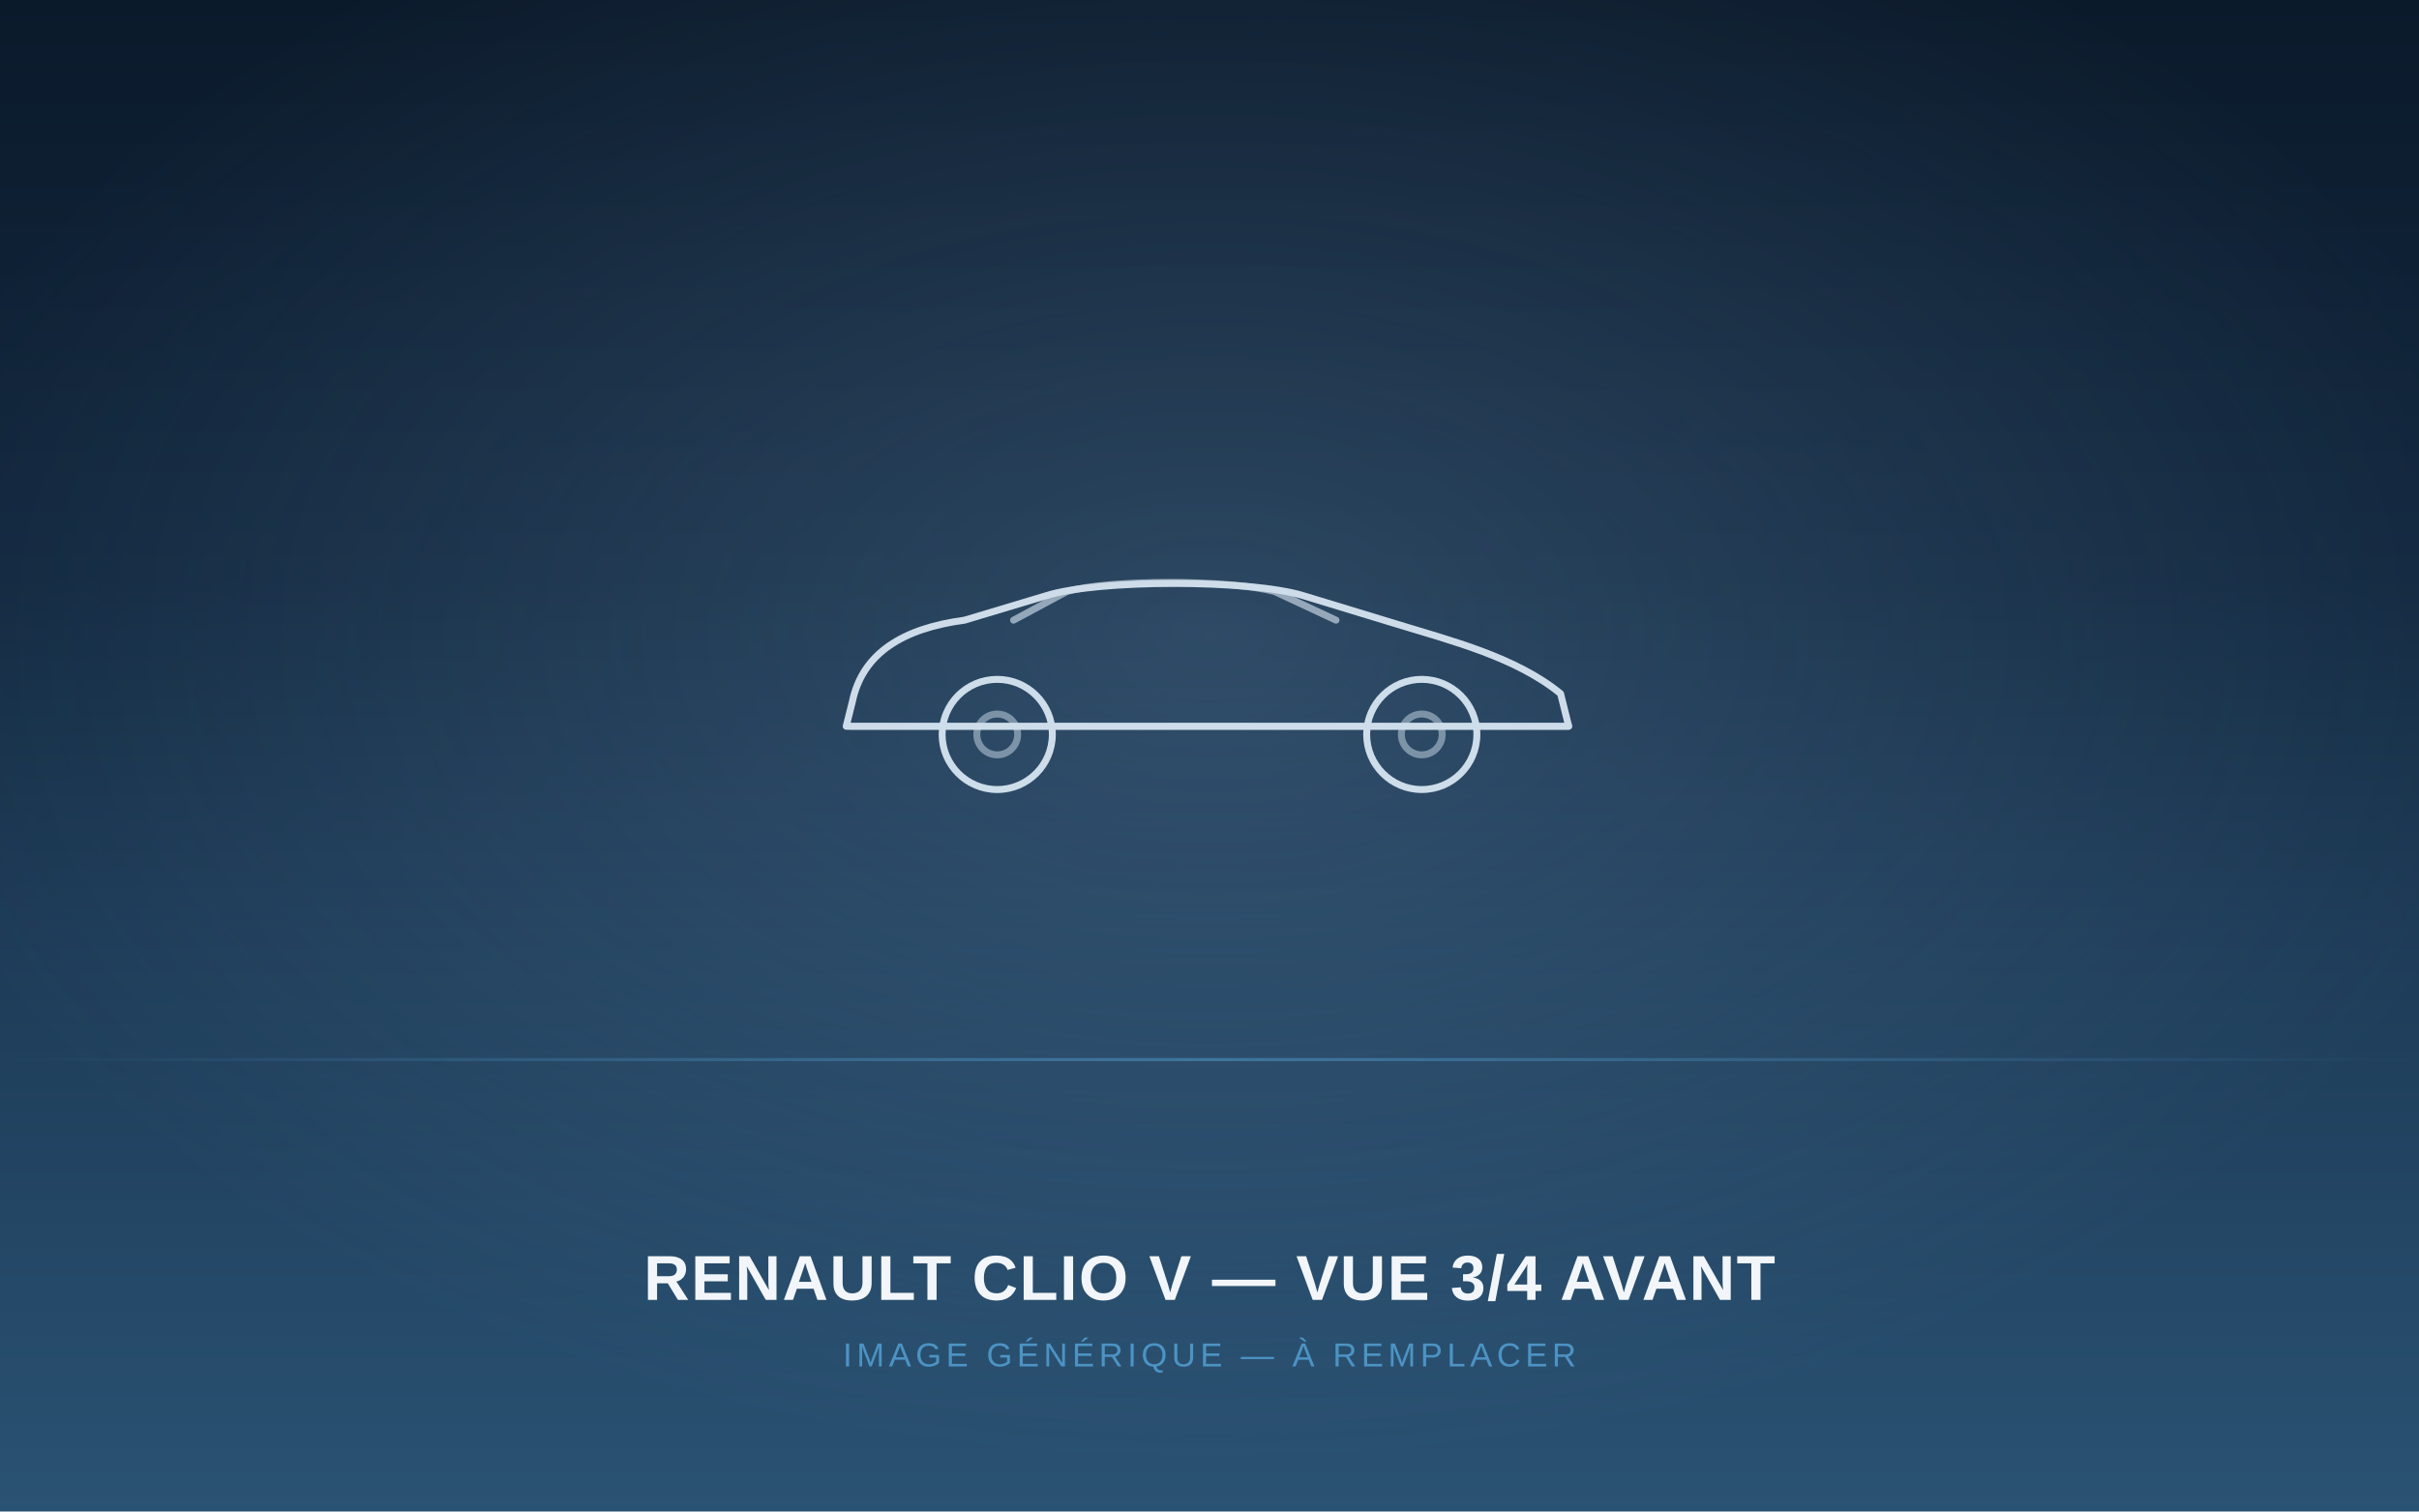
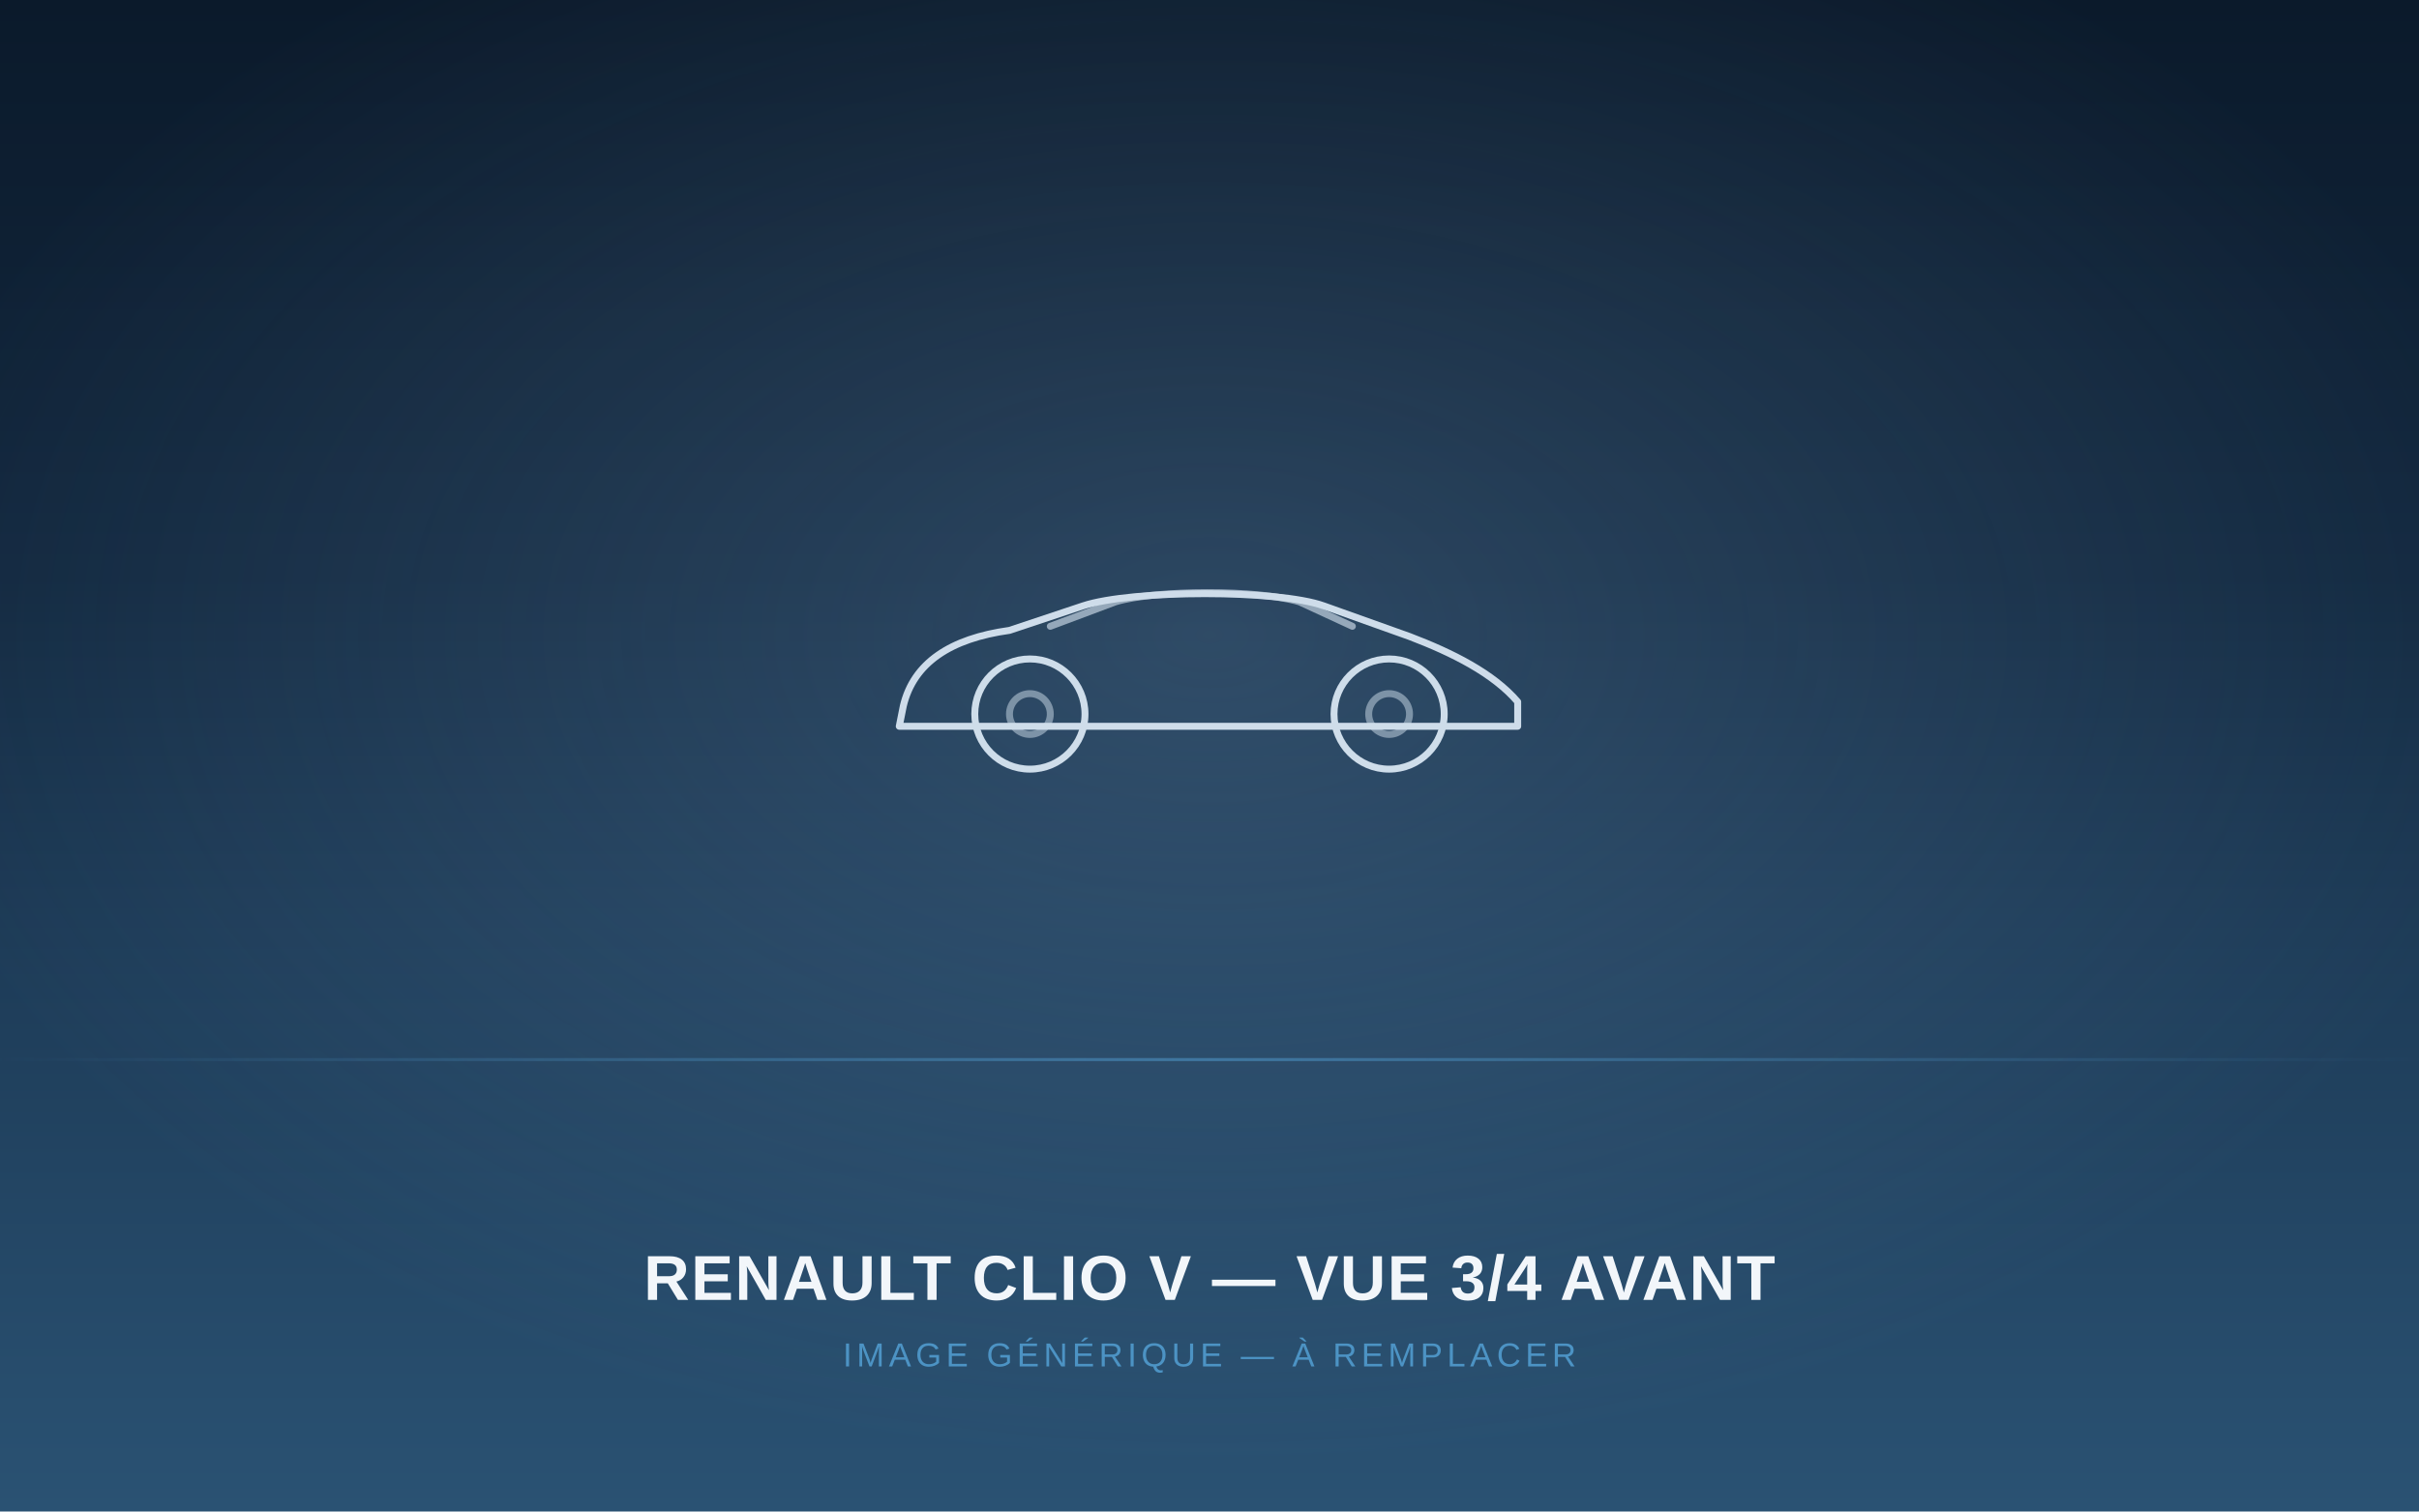
<svg xmlns="http://www.w3.org/2000/svg" width="1600" height="1000" viewBox="0 0 1600 1000">
  <defs>
    <linearGradient id="bg" x1="0%" y1="0%" x2="0%" y2="100%">
      <stop offset="0%" stop-color="#0b1a2b" />
      <stop offset="38%" stop-color="#12283f" />
      <stop offset="62%" stop-color="#1d3b57" />
      <stop offset="100%" stop-color="#2a5273" />
    </linearGradient>
    <radialGradient id="glow" cx="50%" cy="42%" r="55%">
      <stop offset="0%" stop-color="#8cb9e1" stop-opacity="0.22" />
      <stop offset="100%" stop-color="#8cb9e1" stop-opacity="0" />
    </radialGradient>
    <linearGradient id="rule" x1="0%" y1="0%" x2="100%" y2="0%">
      <stop offset="0%" stop-color="#4c93c4" stop-opacity="0" />
      <stop offset="50%" stop-color="#4c93c4" stop-opacity="0.6" />
      <stop offset="100%" stop-color="#4c93c4" stop-opacity="0" />
    </linearGradient>
  </defs>
  <rect width="1600" height="1000" fill="url(#bg)" />
  <rect width="1600" height="1000" fill="url(#glow)" />
  <rect x="0" y="700" width="1600" height="2" fill="url(#rule)" />
  <g transform="translate(800, 440) scale(1.35)" fill="none" stroke="#dce9f5" stroke-width="3.4" stroke-linejoin="round" stroke-linecap="round" opacity="0.92">
-     <path d="M -175 18 C -170 -6 -150 -18 -120 -22 L -80 -34 C -55 -42 20 -42 46 -34 L 92 -20 C 118 -12 150 -4 172 14 L 176 30 L -178 30 Z" />
-     <path d="M -96 -22 L -70 -36 C -50 -42 10 -42 32 -36 L 62 -22" opacity="0.65" />
-     <line x1="-176" y1="30" x2="176" y2="30" opacity="0.5" />
-     <circle cx="-104" cy="34" r="27" />
-     <circle cx="104" cy="34" r="27" />
-     <circle cx="-104" cy="34" r="10" opacity="0.5" />
-     <circle cx="104" cy="34" r="10" opacity="0.5" />
+     <path d="M -150 20 C -145 -1 -127 -13 -98 -17 L -62 -29 C -38 -37 34 -37 56 -29 L 98 -14 C 119 -6 139 4 151 18 L 151 30 L -152 30 Z" />
+     <path d="M -78 -19 L -46 -31 C -26 -37 24 -37 44 -31 L 70 -19" opacity="0.65" />
+     <circle cx="-88" cy="24" r="27" />
+     <circle cx="-88" cy="24" r="10" opacity="0.5" />
+     <circle cx="88" cy="24" r="27" />
+     <circle cx="88" cy="24" r="10" opacity="0.5" />
  </g>
  <text x="50%" y="860" text-anchor="middle" font-family="Arial, Helvetica, sans-serif" font-weight="700" font-size="42" fill="#f2f6fa" letter-spacing="1">RENAULT CLIO V — VUE 3/4 AVANT</text>
  <text x="50%" y="904" text-anchor="middle" font-family="Arial, Helvetica, sans-serif" font-size="22" fill="#4c93c4" letter-spacing="3">IMAGE GÉNÉRIQUE — À REMPLACER</text>
</svg>
